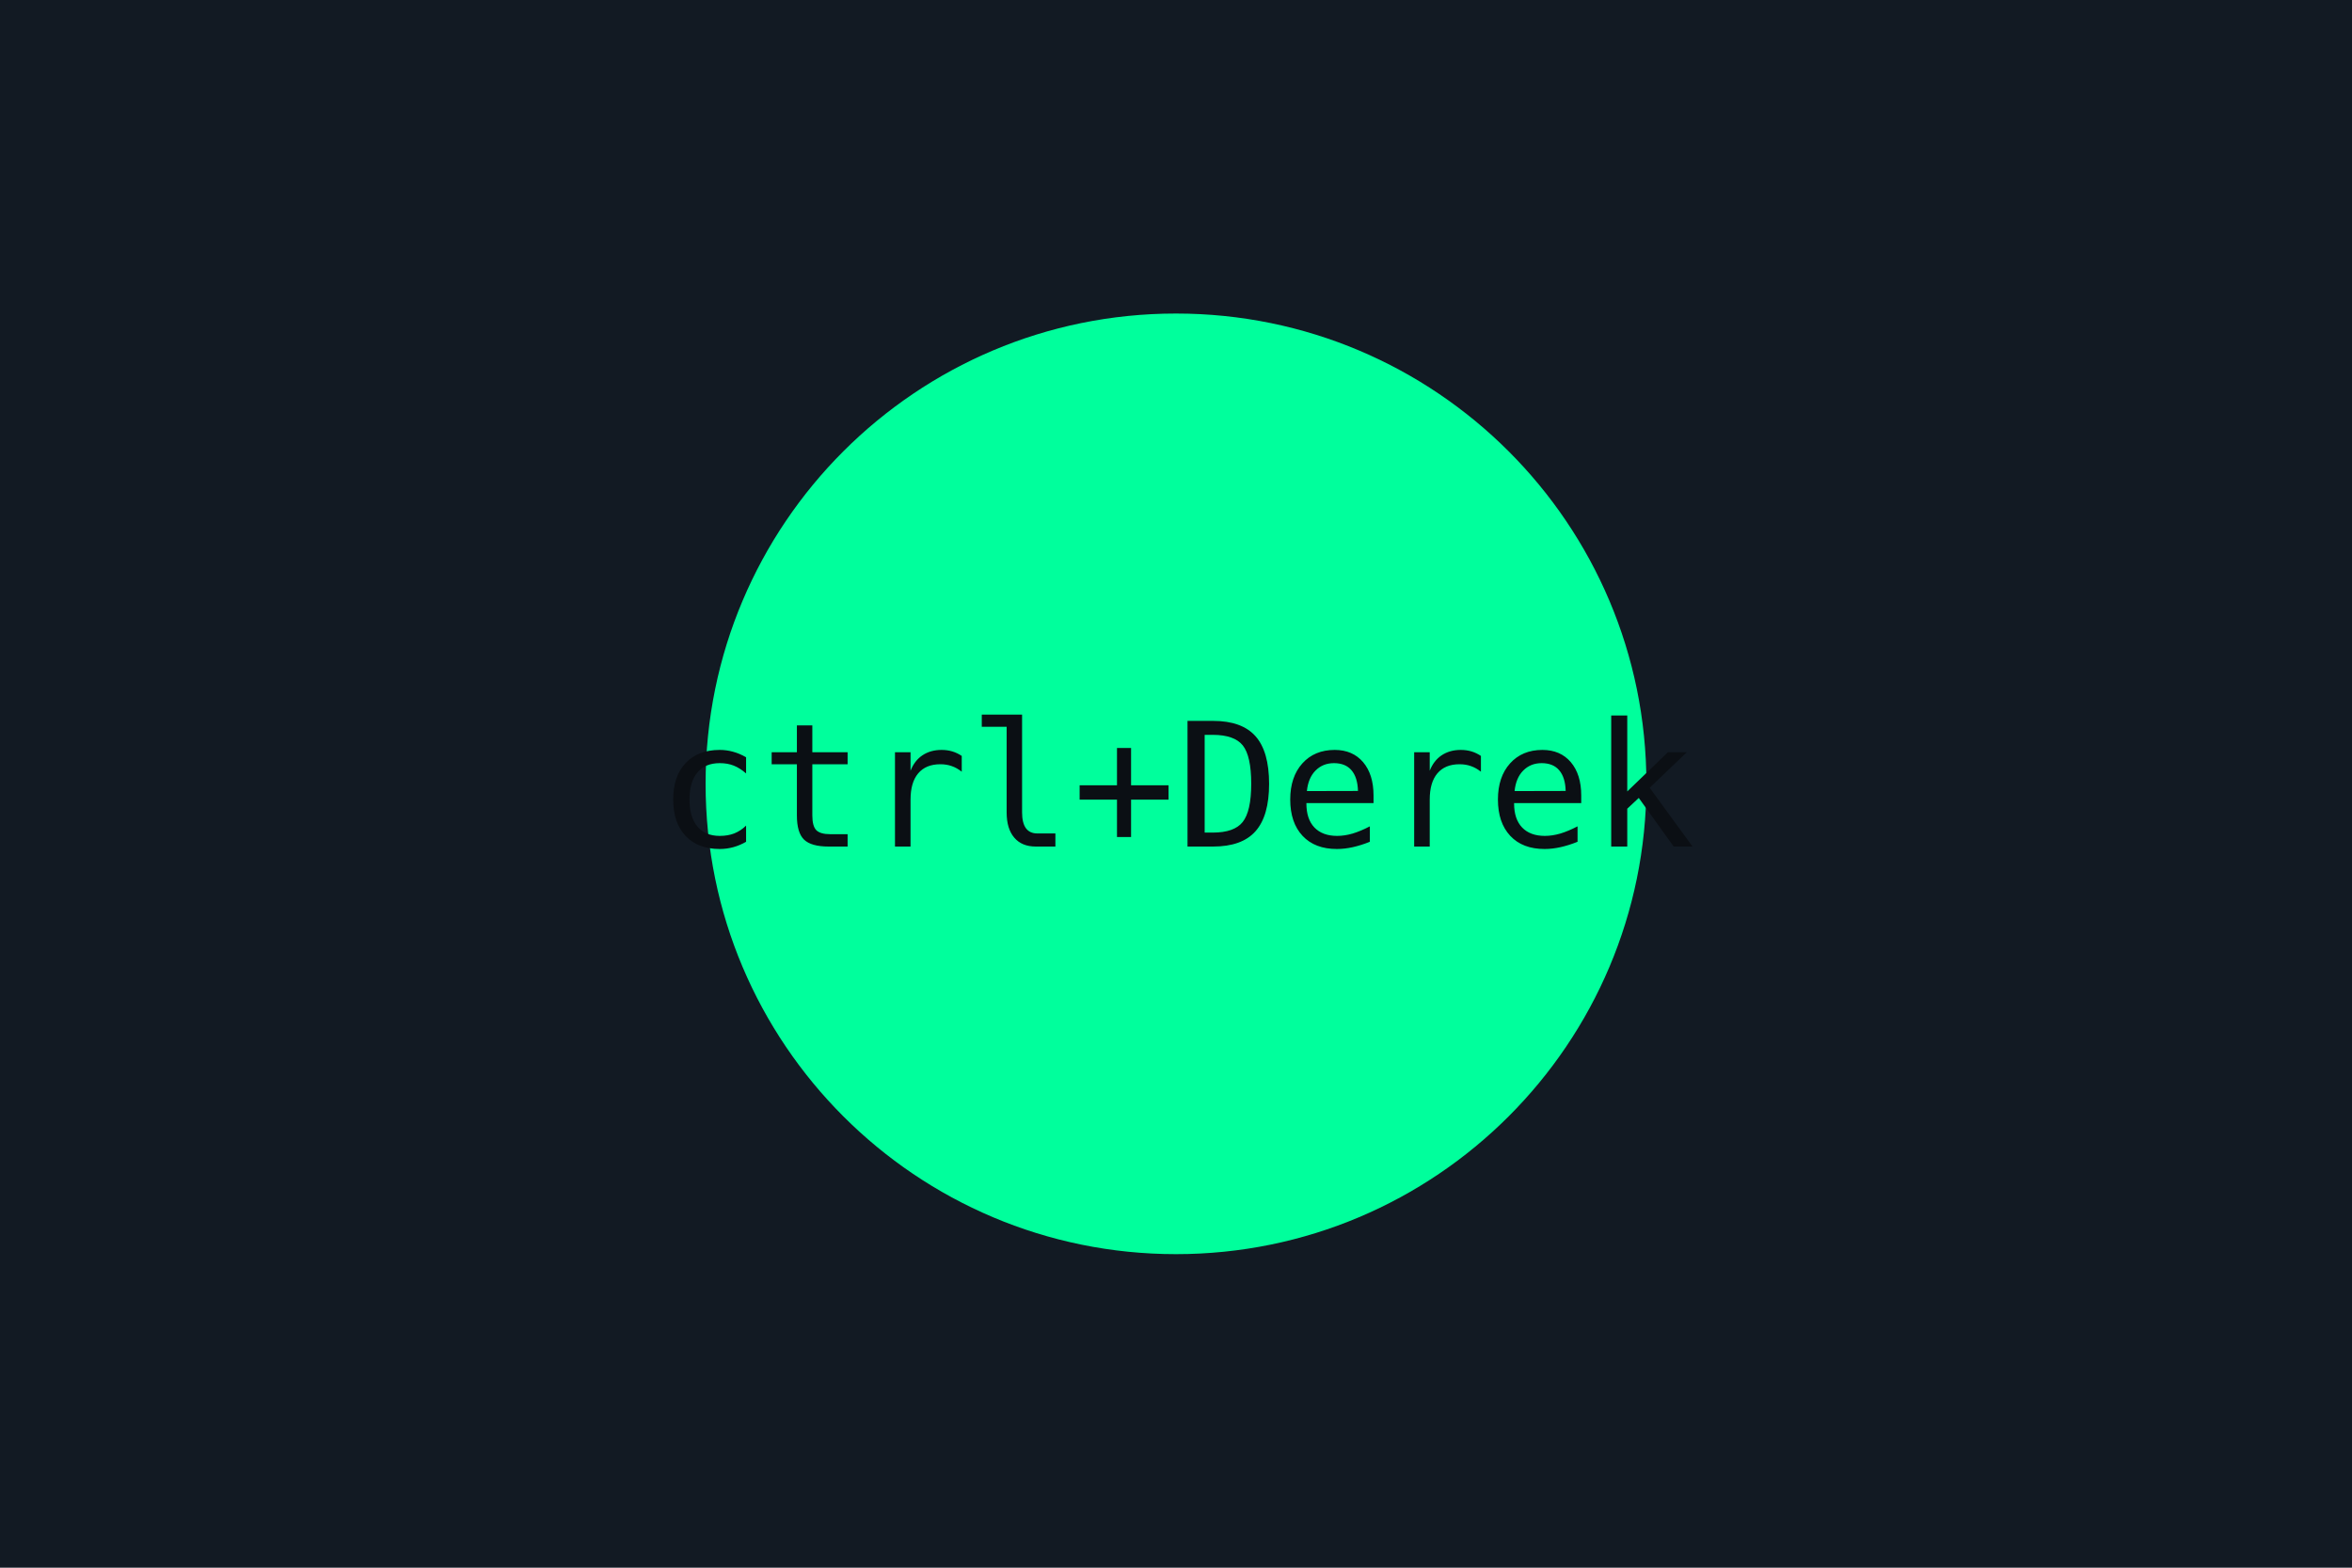
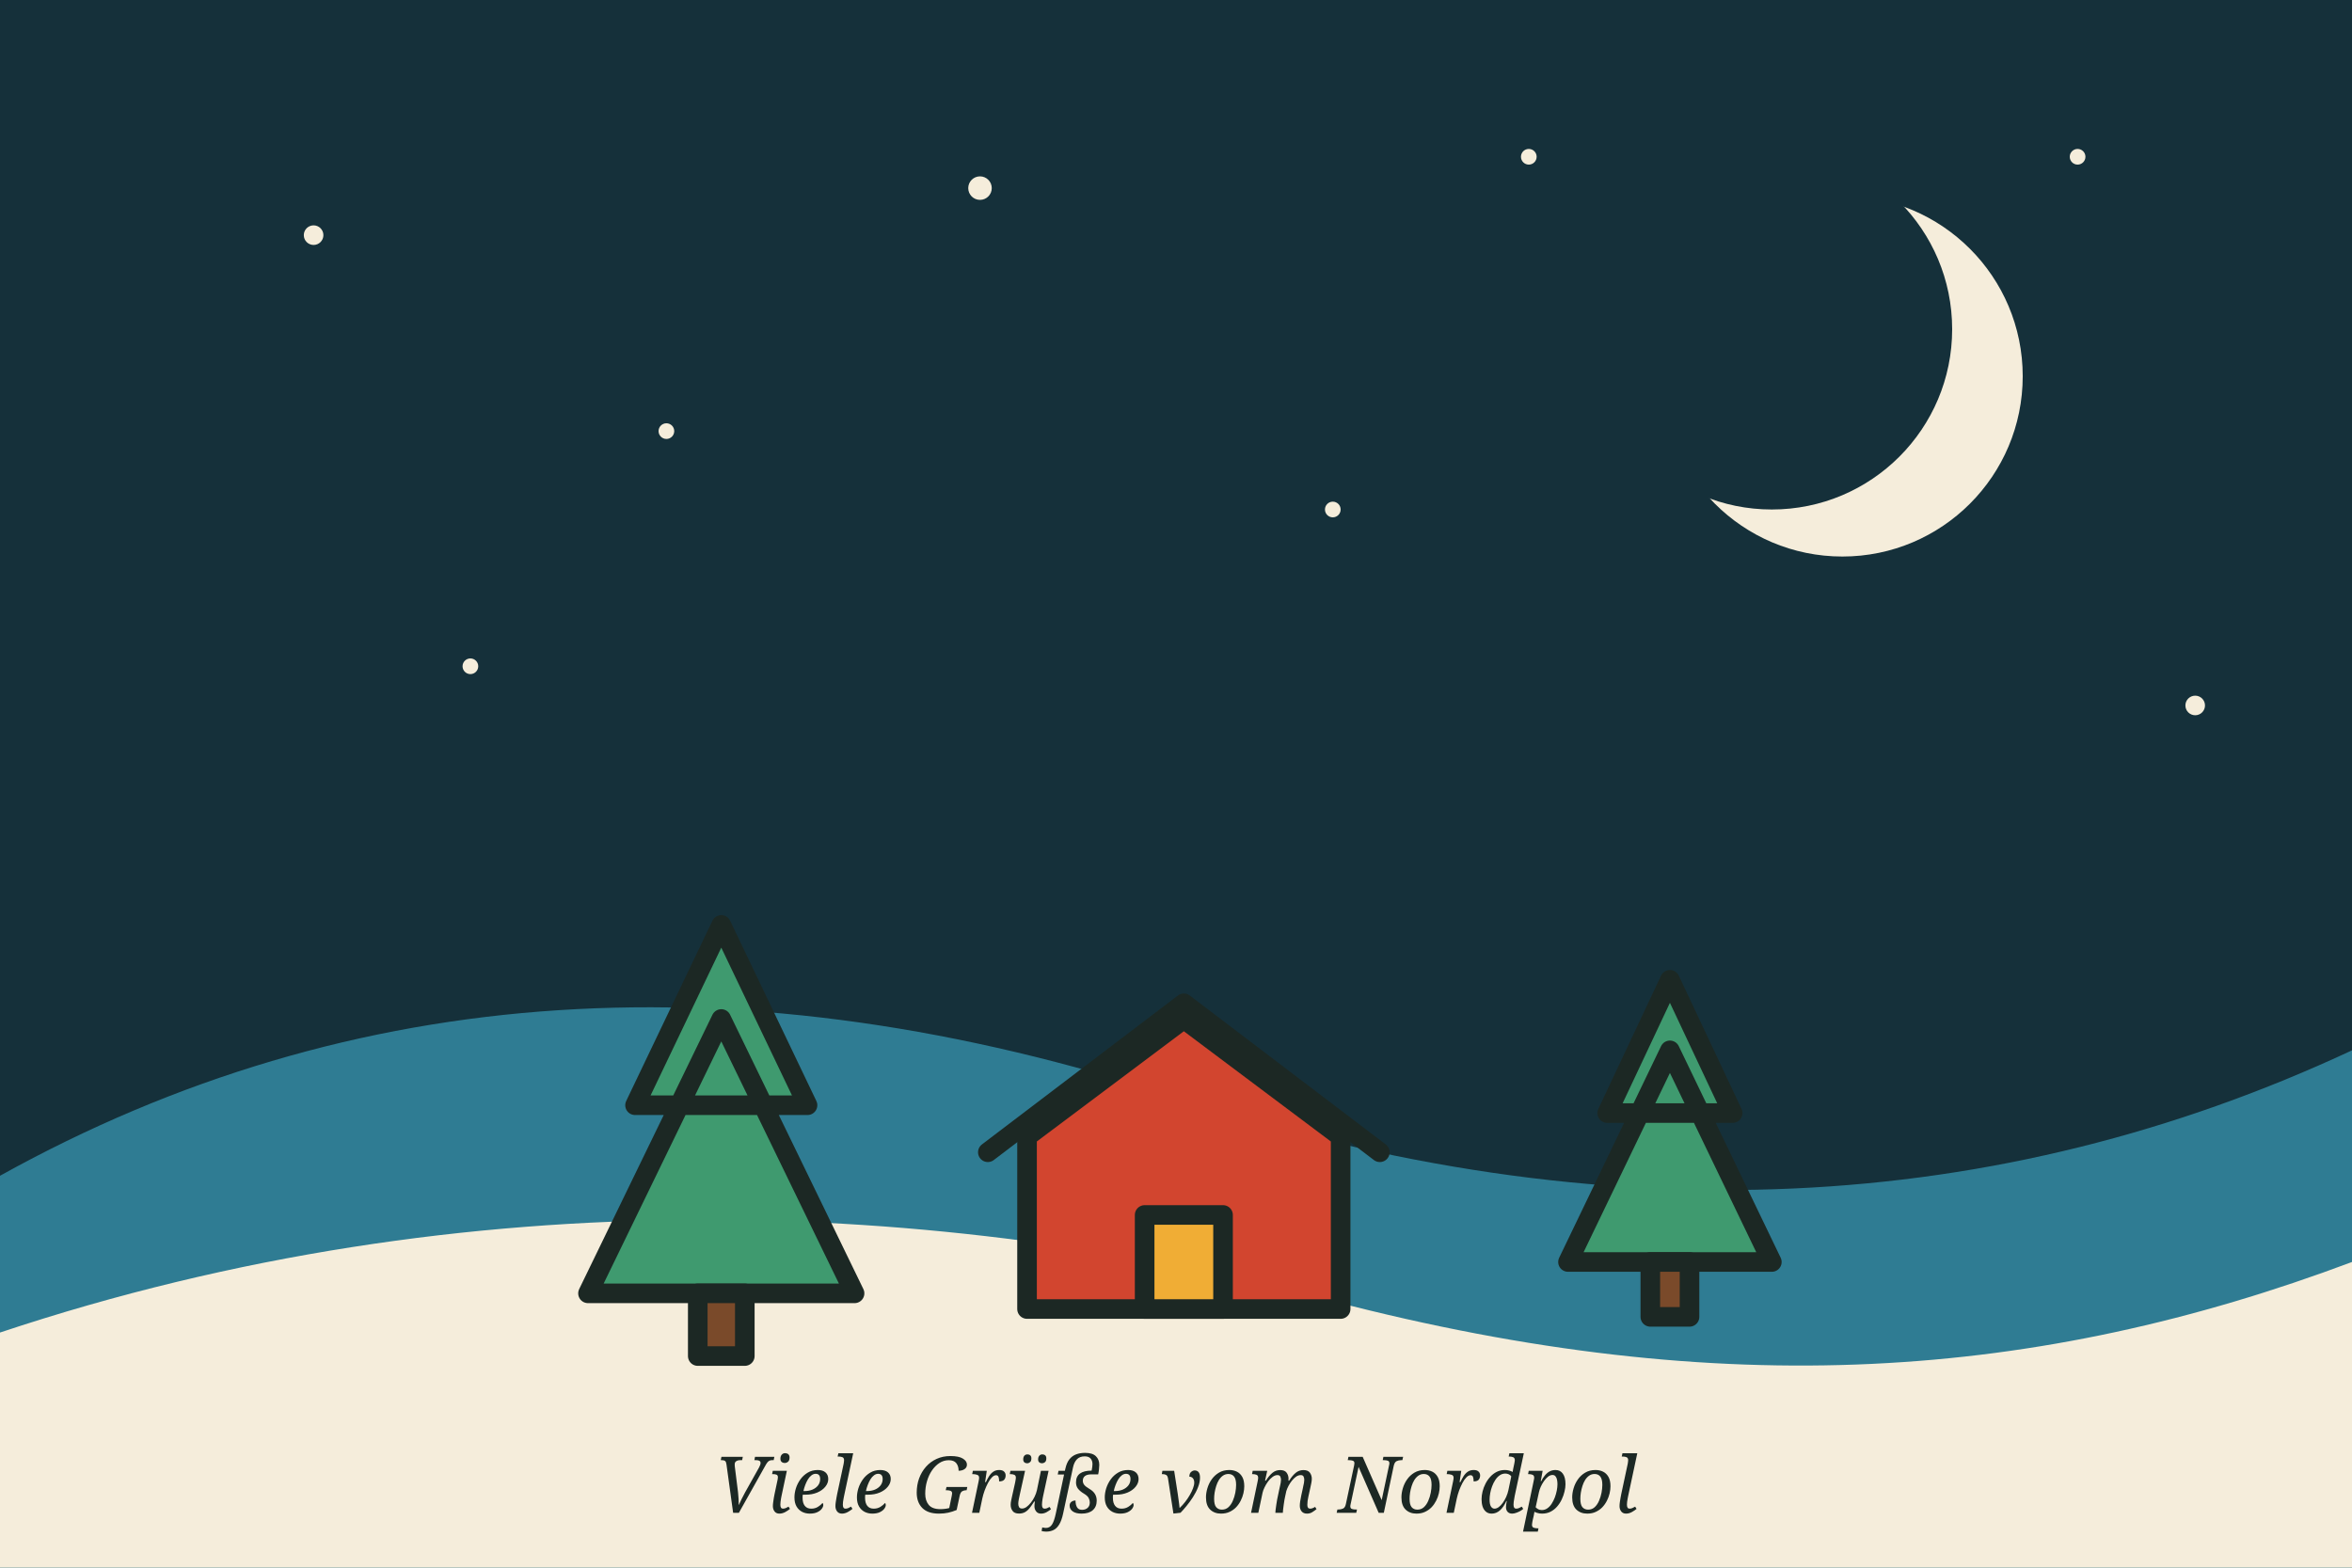
- <svg xmlns="http://www.w3.org/2000/svg" width="300" height="200" viewBox="0 0 300 200">
-   <rect width="300" height="200" fill="#121a23" />
-   <circle cx="150" cy="100" r="60" fill="#00ff9c" />
-   <text x="150" y="108" font-family="monospace" font-size="22" text-anchor="middle" fill="#0b0f14">ctrl+Derek</text>
+ <svg xmlns="http://www.w3.org/2000/svg" width="600" height="400" viewBox="0 0 600 400">
+   <rect width="600" height="400" fill="#15303a" />
+   <circle cx="470" cy="96" r="46" fill="#f5eddb" />
+   <circle cx="452" cy="84" r="46" fill="#15303a" />
+   <g fill="#f5eddb">
+     <circle cx="80" cy="60" r="2.5" />
+     <circle cx="170" cy="110" r="2" />
+     <circle cx="250" cy="48" r="3" />
+     <circle cx="340" cy="130" r="2" />
+     <circle cx="560" cy="180" r="2.5" />
+     <circle cx="120" cy="170" r="2" />
+     <circle cx="390" cy="40" r="2" />
+     <circle cx="530" cy="40" r="2" />
+   </g>
+   <path d="M0 300c90-50 190-56 300-20s210 30 300-12v132H0z" fill="#2f7c93" />
+   <path d="M0 340c120-40 240-34 340-8s180 20 260-10v78H0z" fill="#f5eddb" />
+   <g stroke="#1c2824" stroke-width="5" stroke-linejoin="round">
+     <path d="M150 330l34-70 34 70zM162 282l22-46 22 46z" fill="#3f9a6f" />
+     <path d="M178 330h12v16h-12z" fill="#7a4a2a" />
+     <path d="M400 322l26-54 26 54zM410 284l16-34 16 34z" fill="#3f9a6f" />
+     <path d="M421 322h10v14h-10z" fill="#7a4a2a" />
+     <path d="M262 334v-44l40-30 40 30v44z" fill="#d2452f" />
+     <path d="M252 294l50-38 50 38" fill="none" stroke-linecap="round" />
+     <path d="M292 334v-24h20v24z" fill="#f0ad35" />
+   </g>
+   <text x="300" y="386" font-family="Georgia, serif" font-size="20" font-style="italic" text-anchor="middle" fill="#1c2824">Viele Grüße vom Nordpol</text>
</svg>
